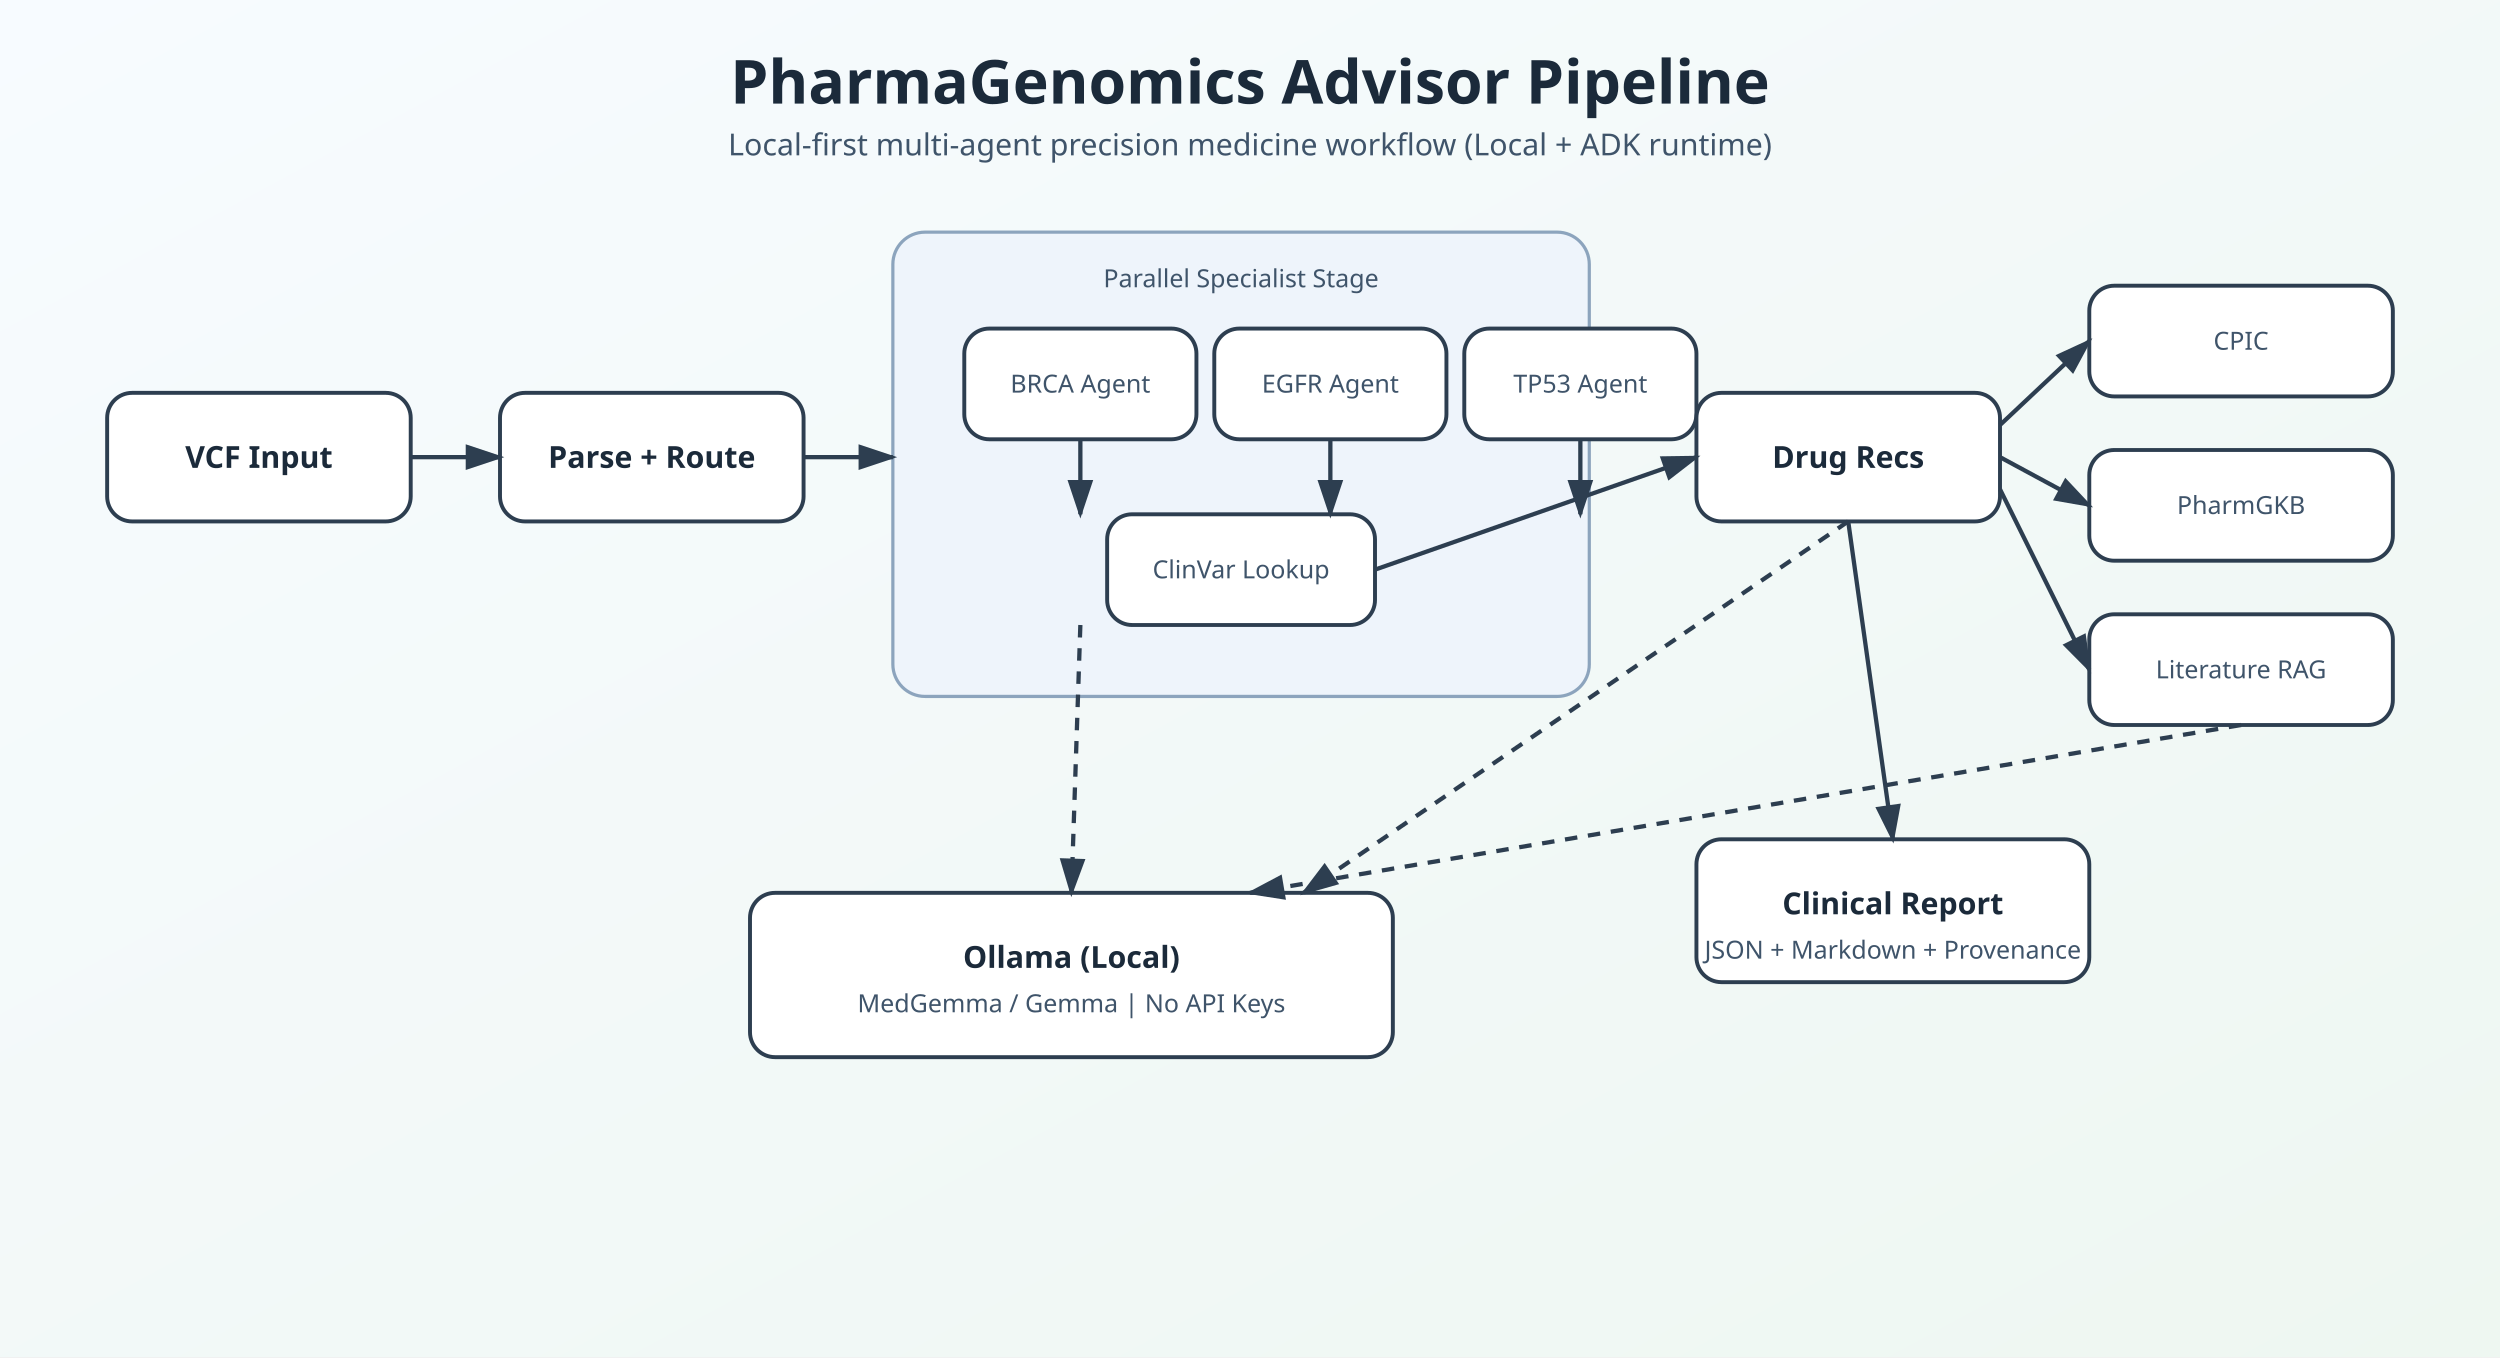
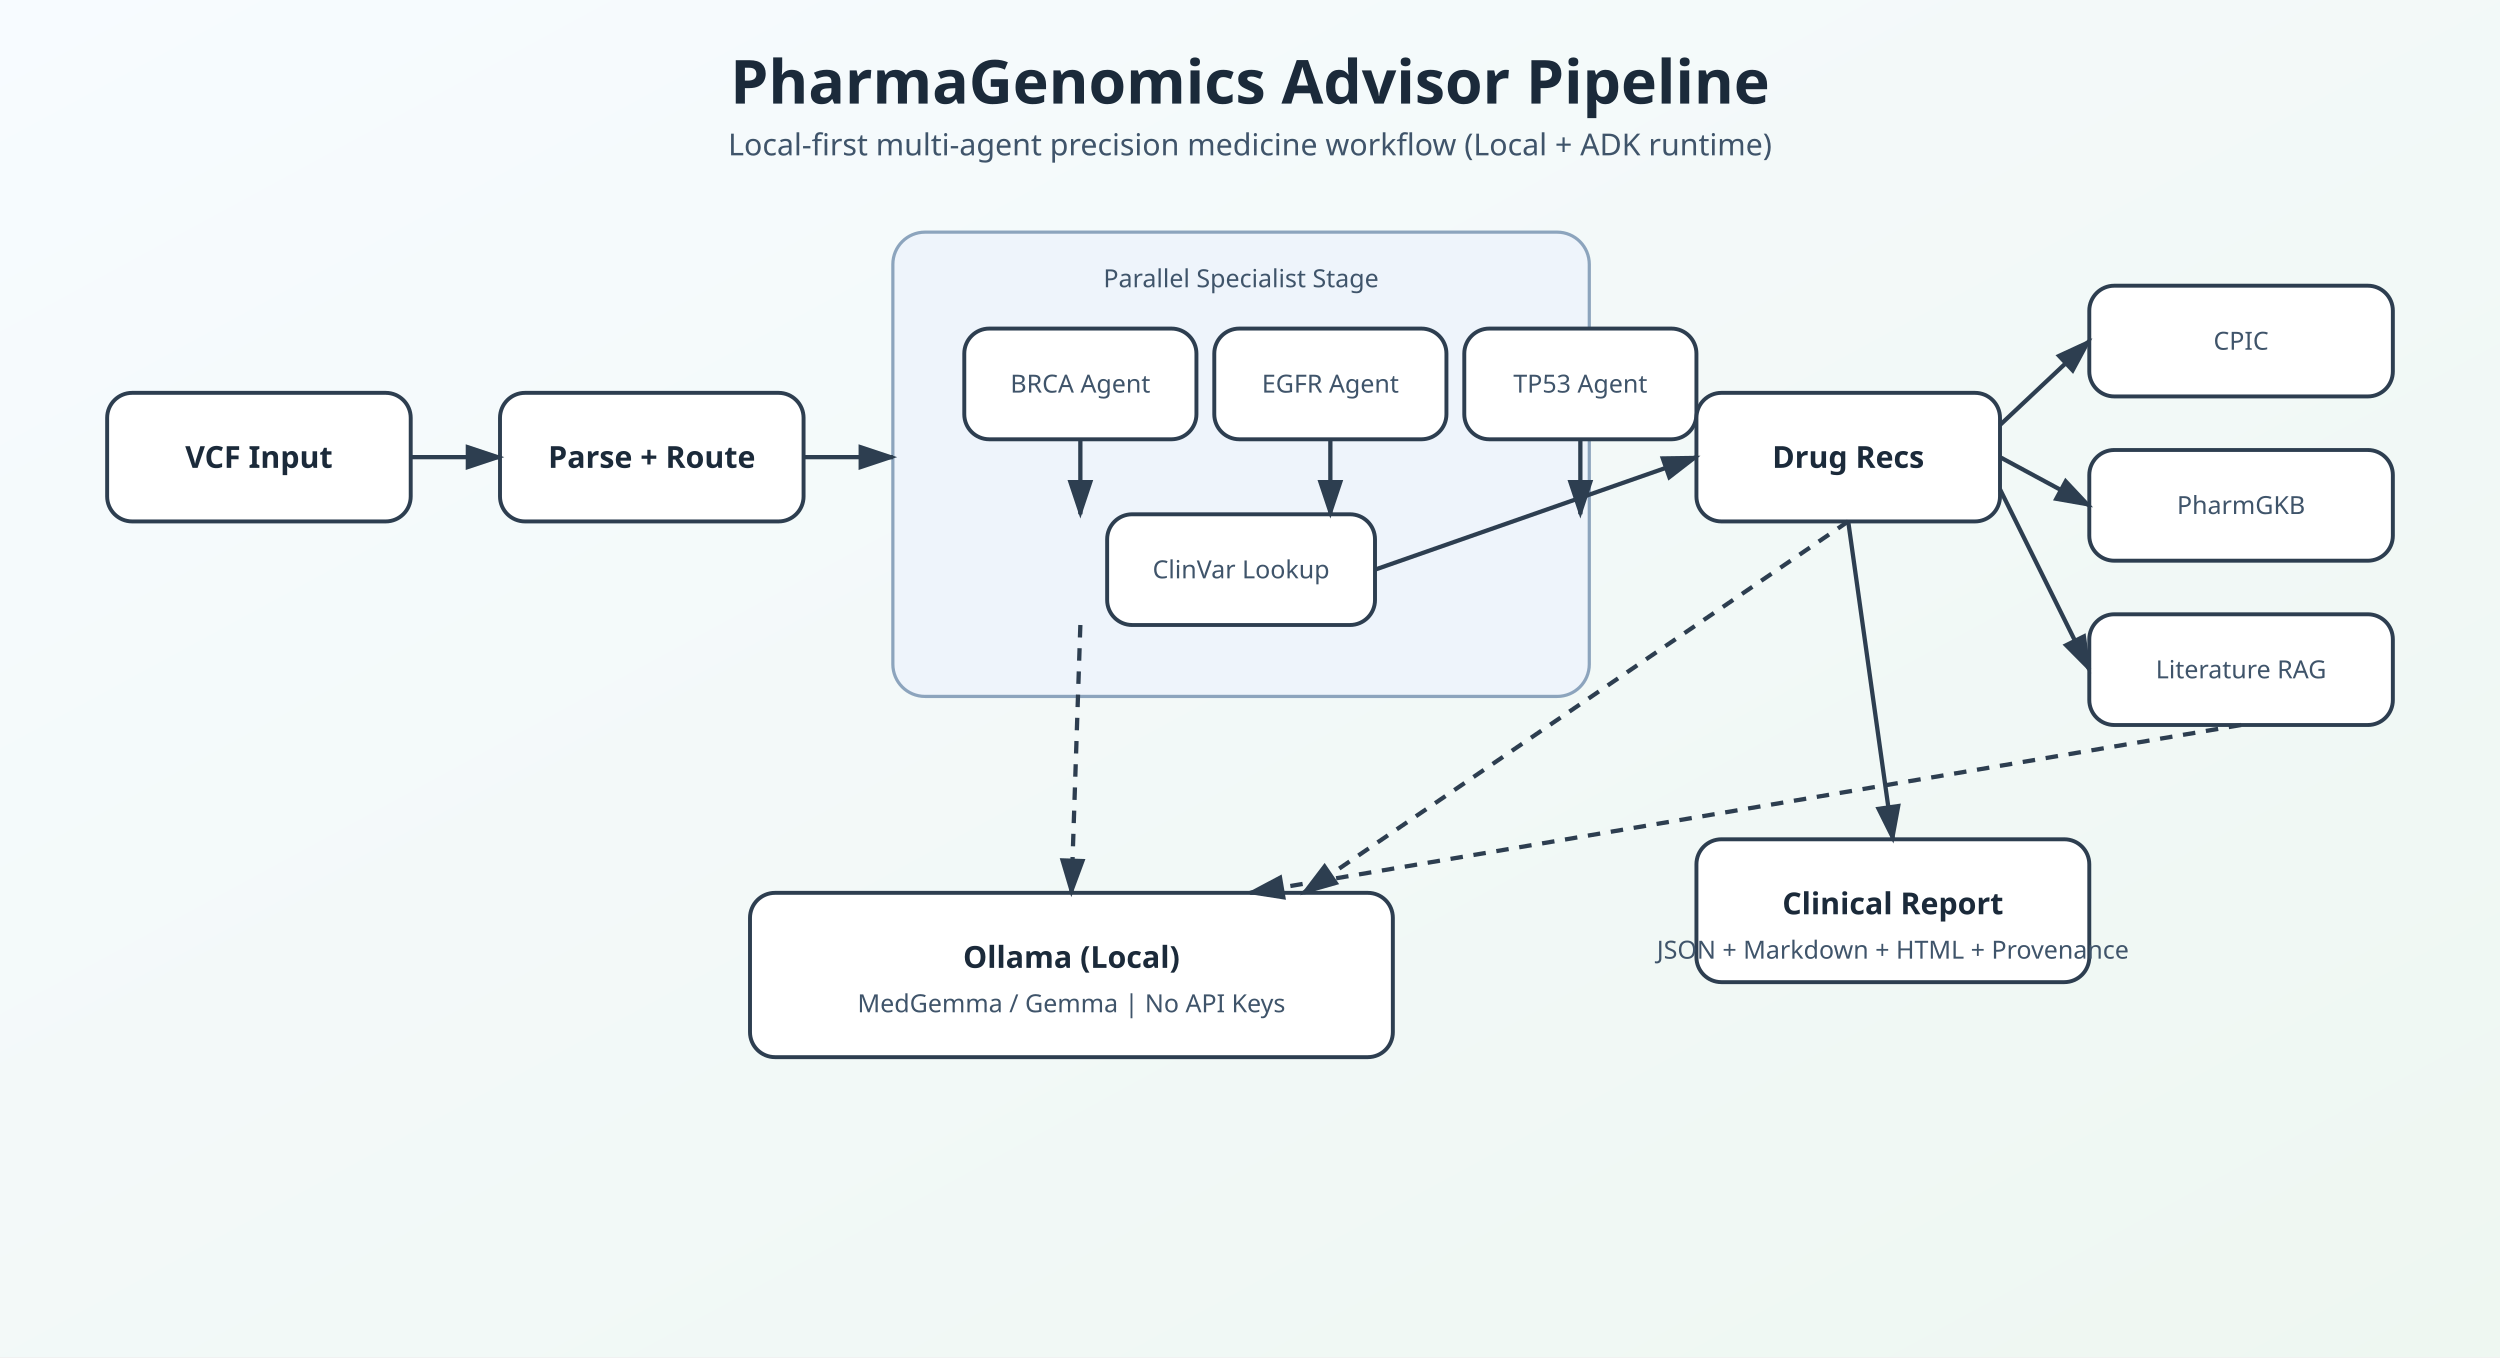
<svg xmlns="http://www.w3.org/2000/svg" width="1400" height="760" viewBox="0 0 1400 760" role="img" aria-label="PharmaGenomics Advisor pipeline flowchart">
  <defs>
    <linearGradient id="bg" x1="0" y1="0" x2="1" y2="1">
      <stop offset="0%" stop-color="#f7fbff" />
      <stop offset="100%" stop-color="#eef7f1" />
    </linearGradient>
    <marker id="arrow" markerWidth="10" markerHeight="10" refX="8" refY="3" orient="auto">
      <path d="M0,0 L0,6 L9,3 z" fill="#2d3e50" />
    </marker>
    <style>
      .title { font: 700 34px 'Segoe UI', sans-serif; fill: #1b2a3a; }
      .subtitle { font: 500 17px 'Segoe UI', sans-serif; fill: #3f546a; }
      .node { fill: #ffffff; stroke: #2d3e50; stroke-width: 2.2; rx: 14; }
      .group { fill: #eef4fb; stroke: #8ca4bd; stroke-width: 1.8; rx: 18; }
      .label { font: 600 17px 'Segoe UI', sans-serif; fill: #1b2a3a; text-anchor: middle; dominant-baseline: middle; }
      .small { font: 500 14px 'Segoe UI', sans-serif; fill: #3f546a; text-anchor: middle; dominant-baseline: middle; }
      .edge { stroke: #2d3e50; stroke-width: 2.4; fill: none; marker-end: url(#arrow); }
      .dashed { stroke-dasharray: 7 6; }
    </style>
  </defs>
  <rect x="0" y="0" width="1400" height="760" fill="url(#bg)" />
  <text x="700" y="58" class="title" text-anchor="middle">PharmaGenomics Advisor Pipeline</text>
  <text x="700" y="87" class="subtitle" text-anchor="middle">Local-first multi-agent precision medicine workflow (Local + ADK runtime)</text>
  <rect class="node" x="60" y="220" width="170" height="72" />
  <text class="label" x="145" y="256">VCF Input</text>
  <rect class="node" x="280" y="220" width="170" height="72" />
  <text class="label" x="365" y="256">Parse + Route</text>
  <rect class="group" x="500" y="130" width="390" height="260" />
  <text class="small" x="695" y="156">Parallel Specialist Stage</text>
  <rect class="node" x="540" y="184" width="130" height="62" />
  <text class="small" x="605" y="215">BRCA Agent</text>
  <rect class="node" x="680" y="184" width="130" height="62" />
  <text class="small" x="745" y="215">EGFR Agent</text>
  <rect class="node" x="820" y="184" width="130" height="62" />
  <text class="small" x="885" y="215">TP53 Agent</text>
  <rect class="node" x="620" y="288" width="150" height="62" />
  <text class="small" x="695" y="319">ClinVar Lookup</text>
  <rect class="node" x="950" y="220" width="170" height="72" />
  <text class="label" x="1035" y="256">Drug Recs</text>
  <rect class="node" x="1170" y="160" width="170" height="62" />
  <text class="small" x="1255" y="191">CPIC</text>
  <rect class="node" x="1170" y="252" width="170" height="62" />
  <text class="small" x="1255" y="283">PharmGKB</text>
  <rect class="node" x="1170" y="344" width="170" height="62" />
  <text class="small" x="1255" y="375">Literature RAG</text>
  <rect class="node" x="950" y="470" width="220" height="80" />
  <text class="label" x="1060" y="506">Clinical Report</text>
-   <text class="small" x="1060" y="532">JSON + Markdown + Provenance</text>
+   <text class="small" x="1060" y="532">JSON + Markdown + HTML + Provenance</text>
  <rect class="node" x="420" y="500" width="360" height="92" />
  <text class="label" x="600" y="536">Ollama (Local)</text>
  <text class="small" x="600" y="562">MedGemma / Gemma | No API Keys</text>
  <path class="edge" d="M230 256 L280 256" />
  <path class="edge" d="M450 256 L500 256" />
  <path class="edge" d="M605 246 L605 288" />
  <path class="edge" d="M745 246 L745 288" />
  <path class="edge" d="M885 246 L885 288" />
  <path class="edge" d="M770 319 L950 256" />
  <path class="edge" d="M1120 238 L1170 191" />
  <path class="edge" d="M1120 256 L1170 283" />
  <path class="edge" d="M1120 274 L1170 375" />
  <path class="edge" d="M1035 292 L1060 470" />
  <path class="edge dashed" d="M605 350 L600 500" />
  <path class="edge dashed" d="M1035 292 L730 500" />
  <path class="edge dashed" d="M1255 406 L700 500" />
</svg>
